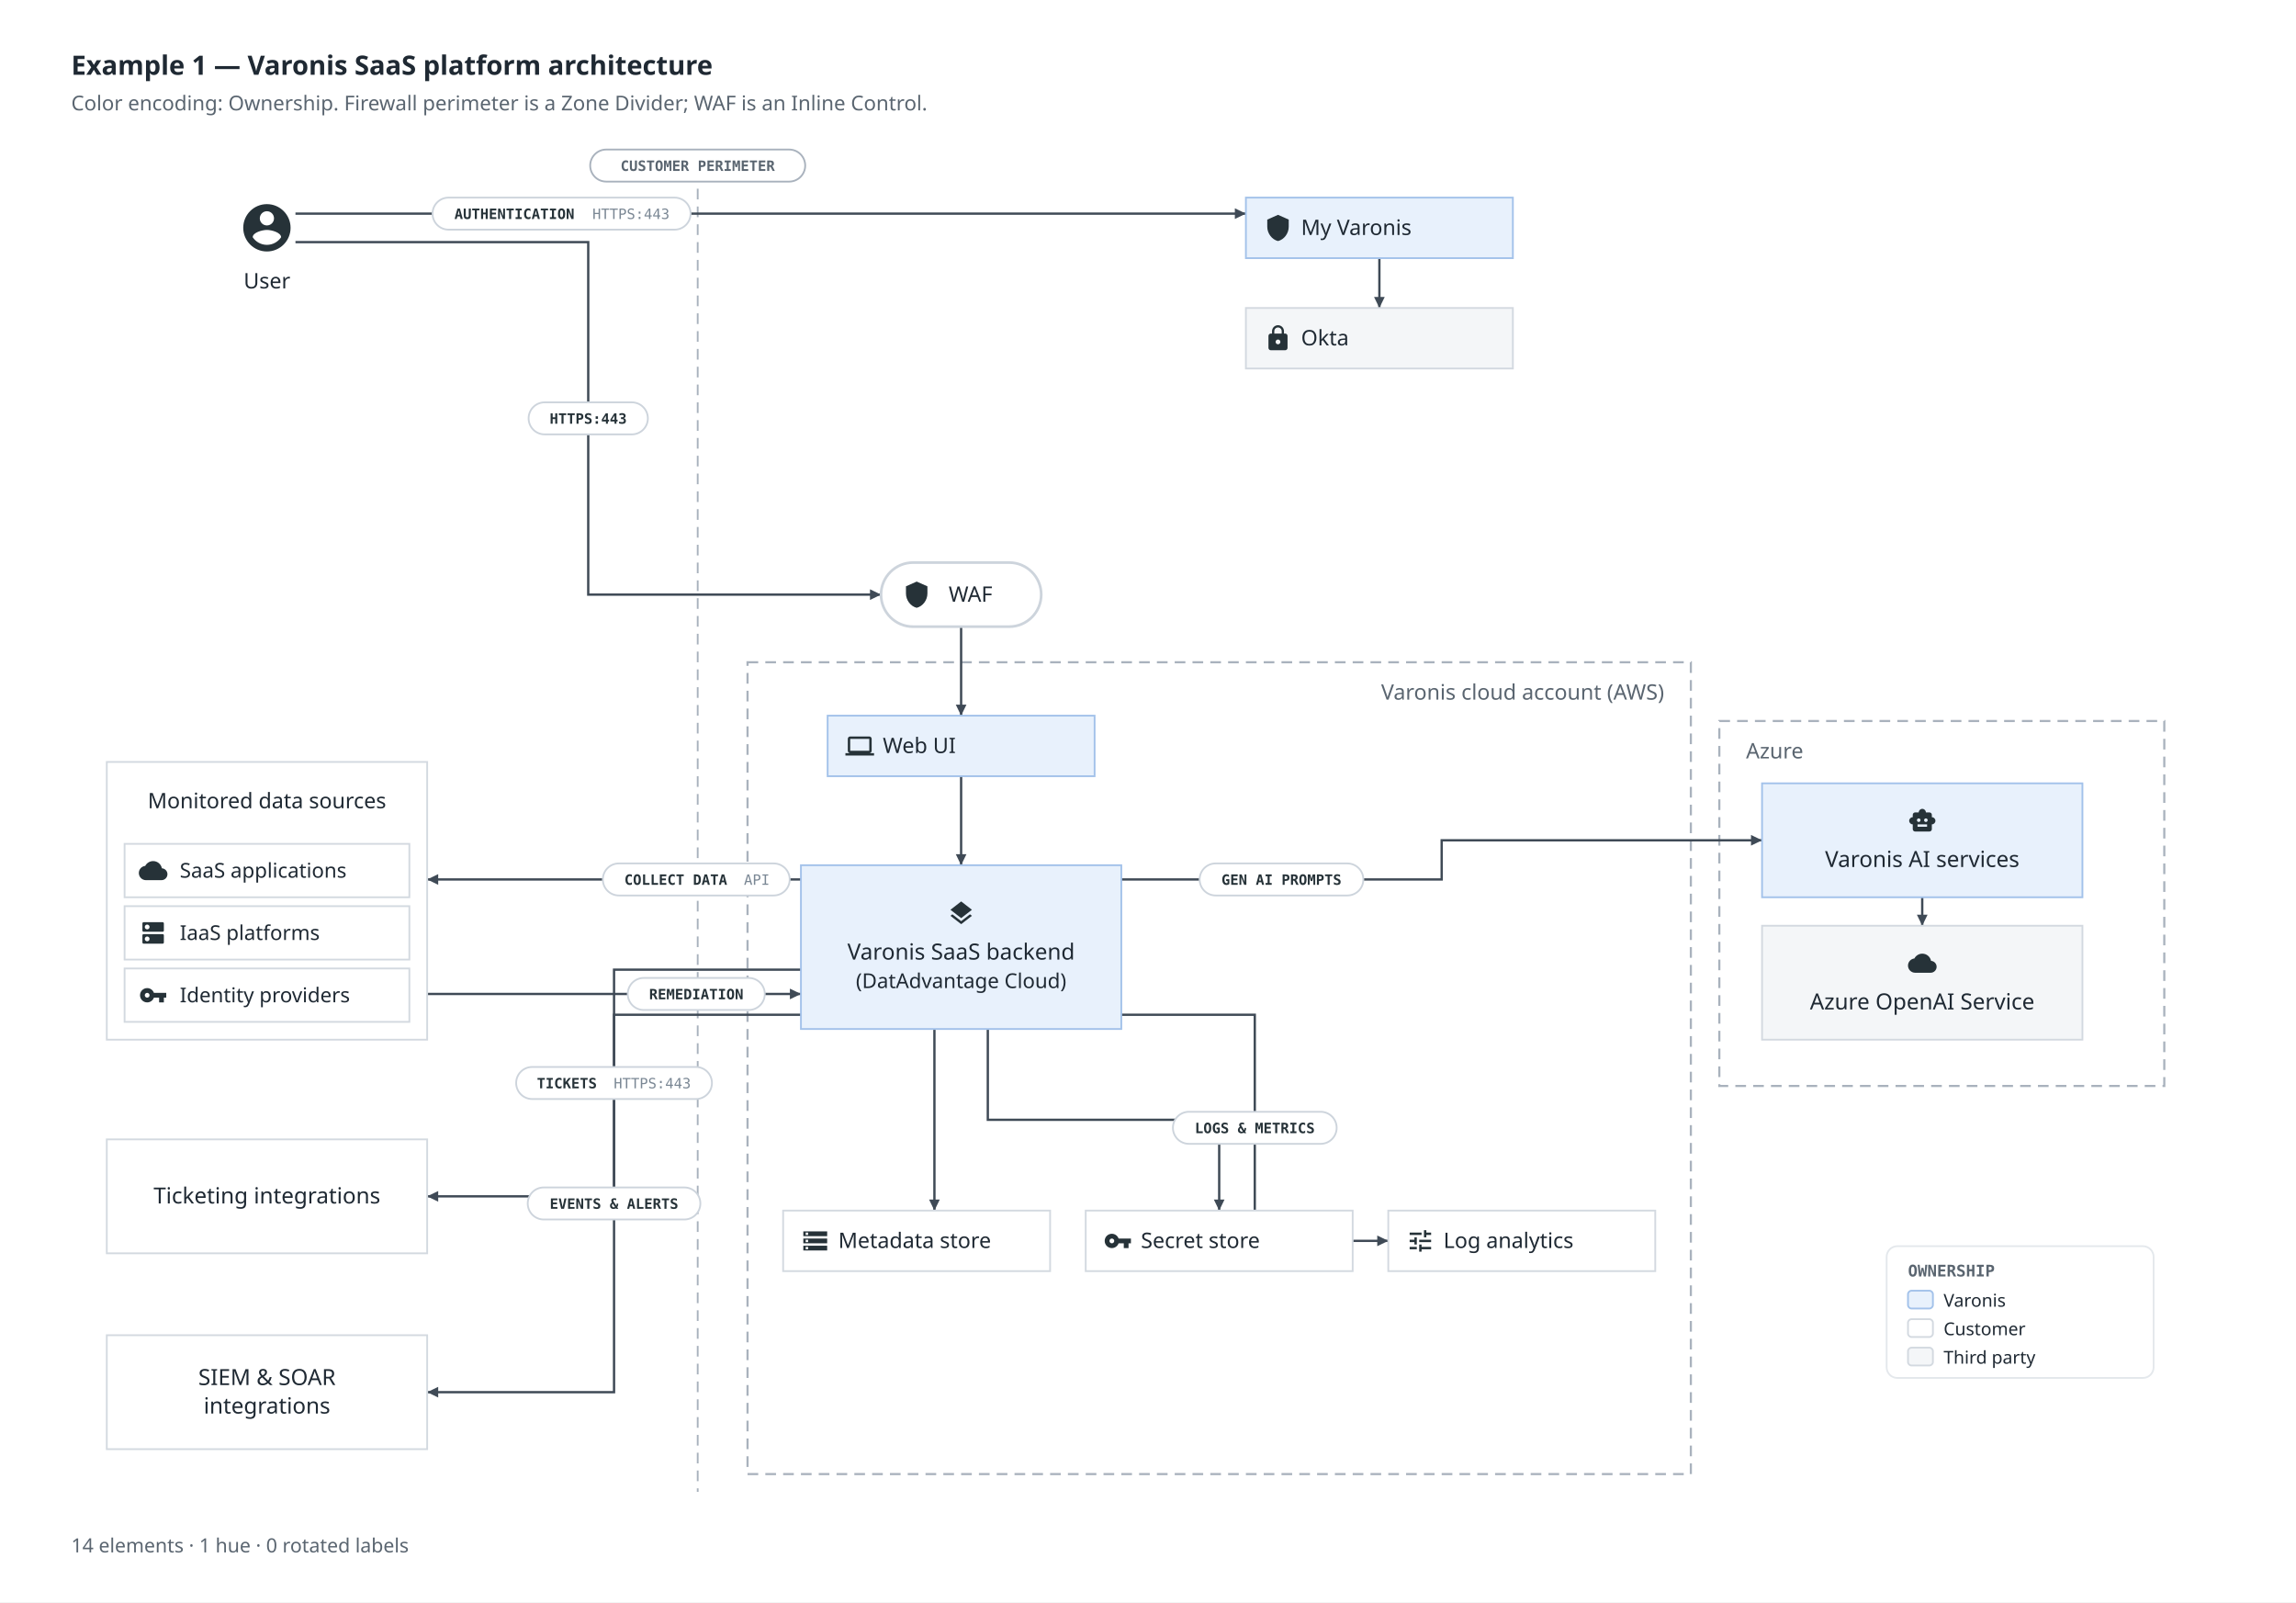
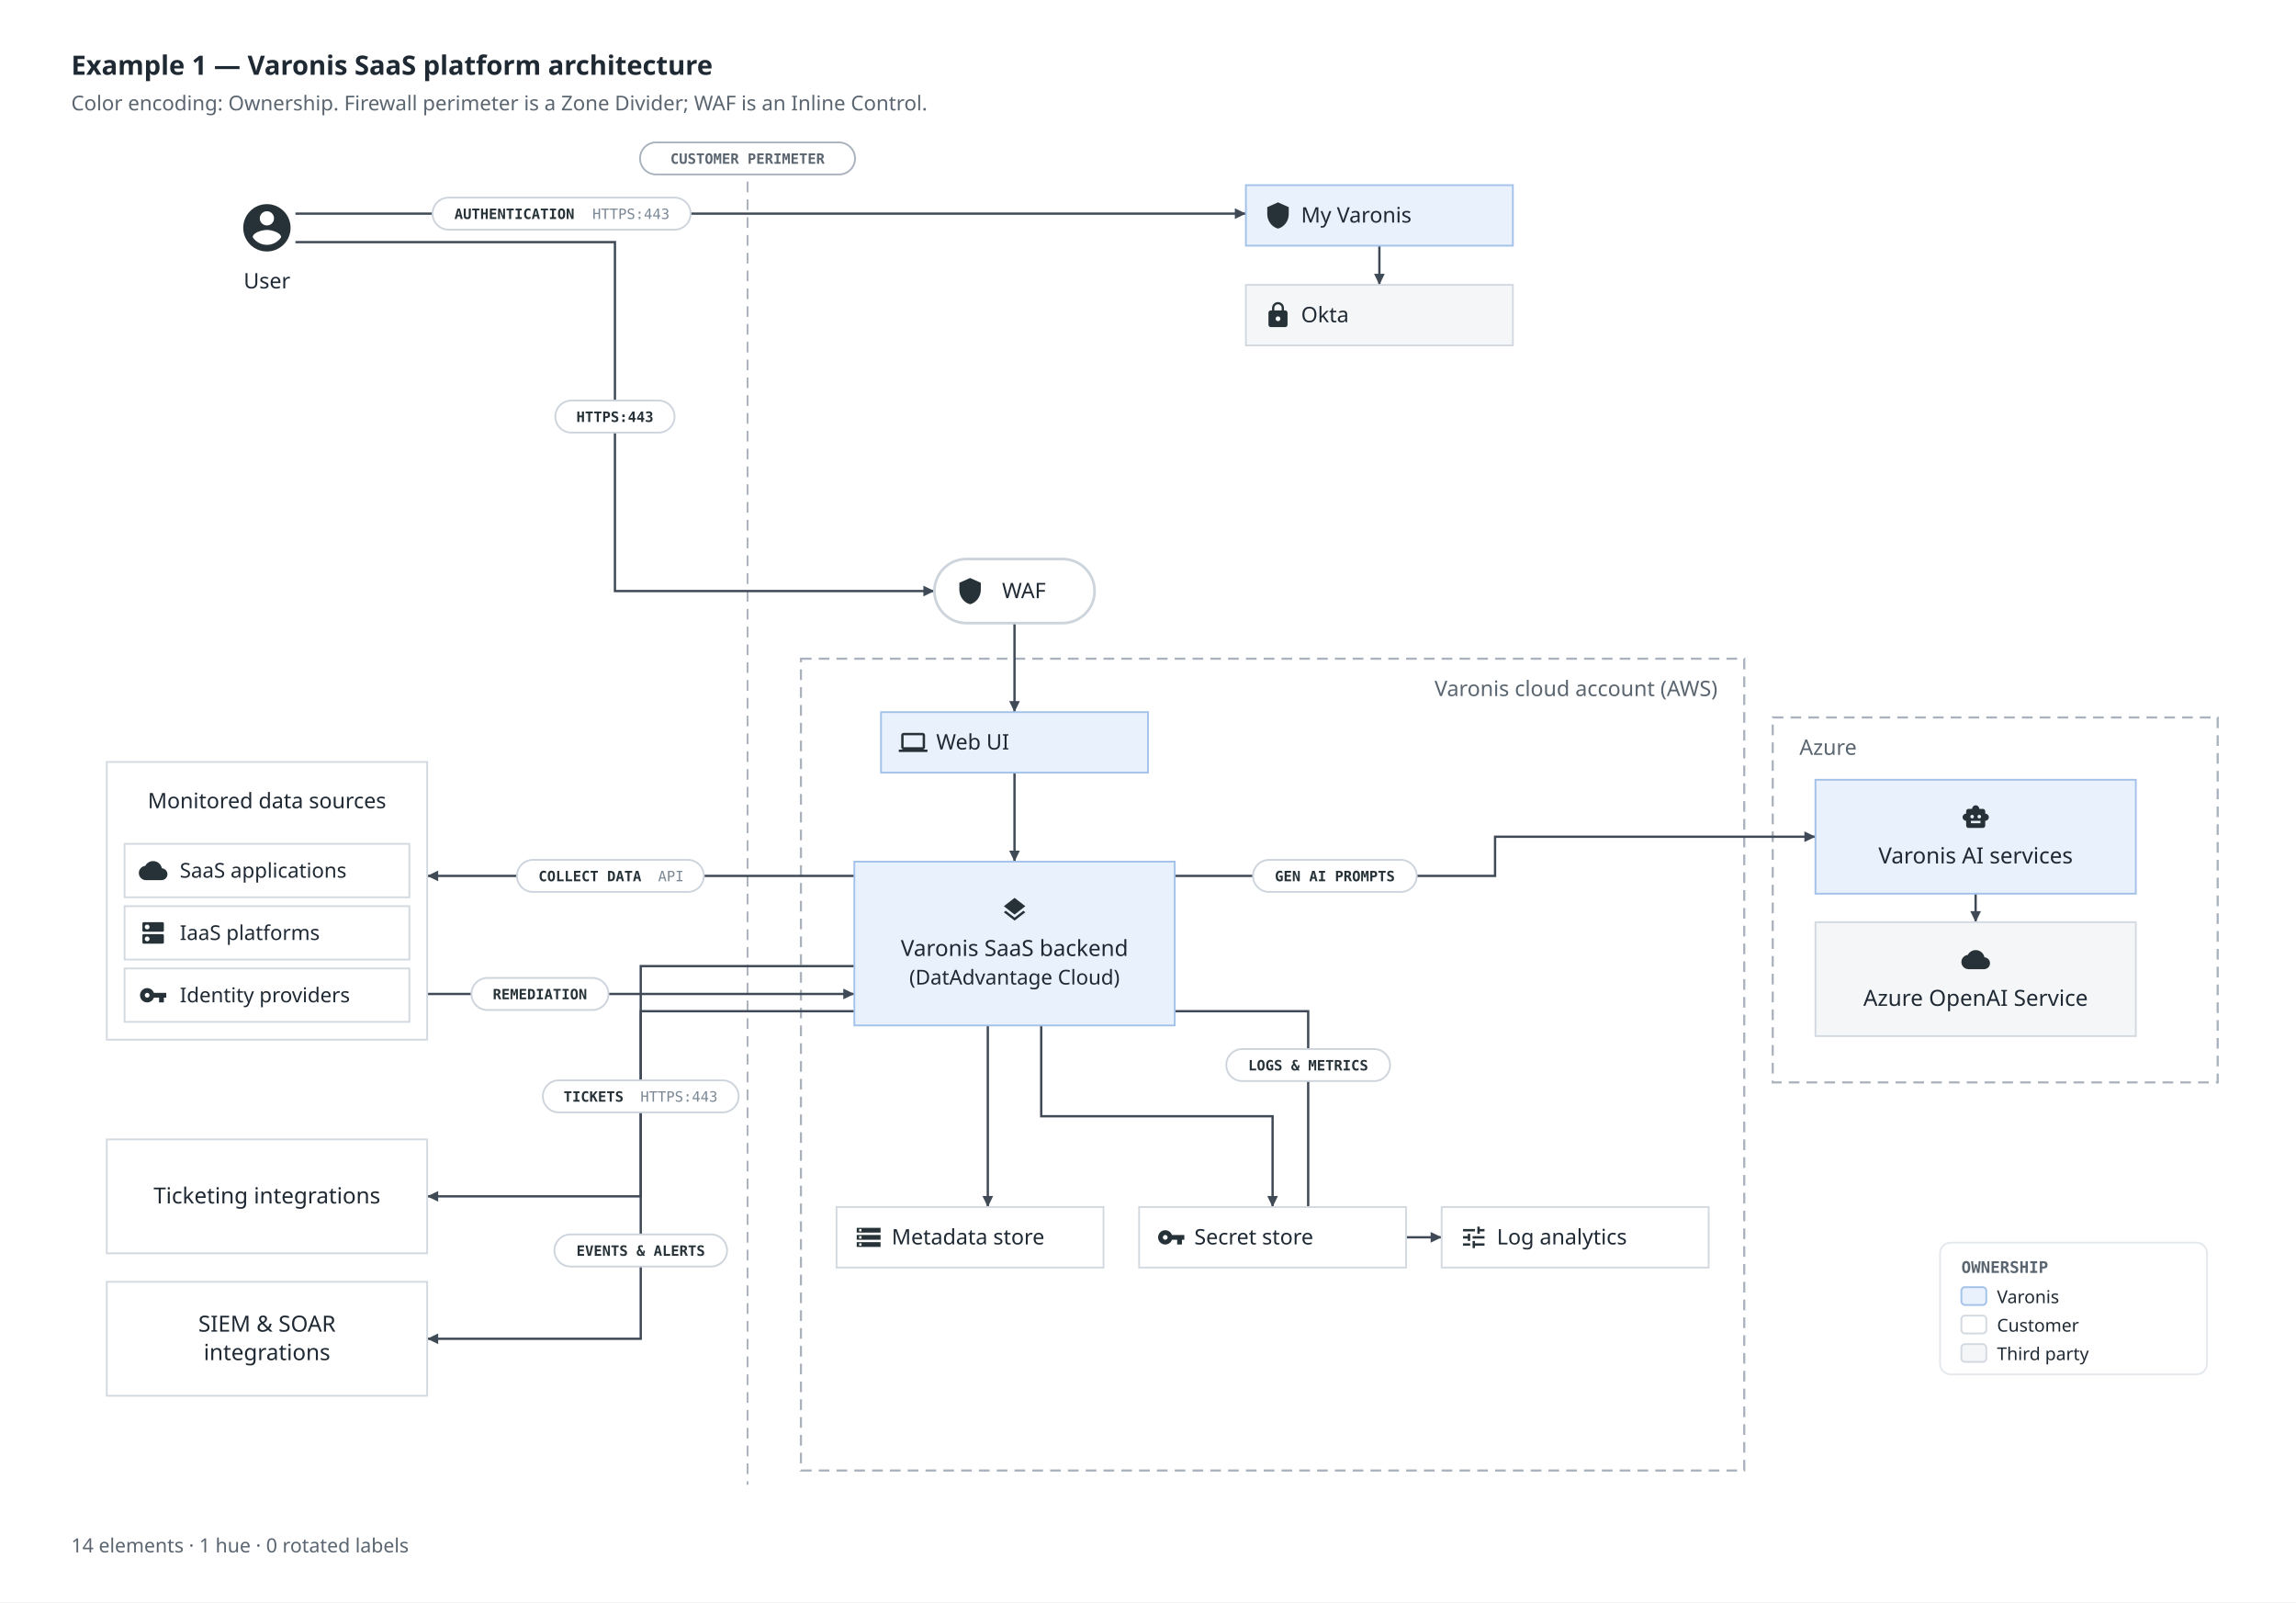
<svg xmlns="http://www.w3.org/2000/svg" width="1290" height="900" viewBox="0 0 1290 900" font-family="'Segoe UI', system-ui, -apple-system, sans-serif">
  <defs>
    <marker id="ar" markerWidth="9" markerHeight="9" refX="6.2" refY="3" orient="auto-start-reverse" markerUnits="userSpaceOnUse">
      <path d="M0,0 L6.2,3 L0,6 Z" fill="#3f4a56" />
    </marker>
    <marker id="ard" markerWidth="9" markerHeight="9" refX="6.2" refY="3" orient="auto-start-reverse" markerUnits="userSpaceOnUse">
      <path d="M0,0 L6.2,3 L0,6 Z" fill="#9aa4b0" />
    </marker>
  </defs>
  <rect width="1290" height="900" fill="#ffffff" />
  <text x="40" y="42" font-size="15" font-weight="600" fill="#1f2933">Example 1 — Varonis SaaS platform architecture</text>
  <text x="40" y="62" font-size="11.5" fill="#5a6570">Color encoding: Ownership. Firewall perimeter is a Zone Divider; WAF is an Inline Control.</text>
-   <rect x="420" y="372" width="530" height="456" fill="none" stroke="#a9b2bd" stroke-width="1.2" stroke-dasharray="6 4" />
-   <rect x="966" y="405" width="250" height="205" fill="none" stroke="#a9b2bd" stroke-width="1.2" stroke-dasharray="6 4" />
-   <line x1="392" y1="106" x2="392" y2="838" stroke="#a9b2bd" stroke-width="1" stroke-dasharray="6 4" />
-   <rect x="331.6" y="84" width="120.8" height="18" rx="9" fill="#ffffff" stroke="#a9b2bd" />
-   <text x="392" y="96" text-anchor="middle" font-size="8" font-weight="700" font-family="ui-monospace,Menlo,Consolas,monospace" fill="#5a6570">CUSTOMER PERIMETER</text>
+   <rect x="450" y="370" width="530" height="456" fill="none" stroke="#a9b2bd" stroke-width="1.2" stroke-dasharray="6 4" />
+   <rect x="996" y="403" width="250" height="205" fill="none" stroke="#a9b2bd" stroke-width="1.2" stroke-dasharray="6 4" />
+   <line x1="420" y1="102" x2="420" y2="834" stroke="#a9b2bd" stroke-width="1" stroke-dasharray="6 4" />
+   <rect x="359.6" y="80" width="120.8" height="18" rx="9" fill="#ffffff" stroke="#a9b2bd" />
+   <text x="420" y="92" text-anchor="middle" font-size="8" font-weight="700" font-family="ui-monospace,Menlo,Consolas,monospace" fill="#5a6570">CUSTOMER PERIMETER</text>
  <path d="M166,120 L700,120" fill="none" stroke="#3f4a56" stroke-width="1.3" marker-end="url(#ar)" />
-   <path d="M775,145 L775,173" fill="none" stroke="#3f4a56" stroke-width="1.3" marker-end="url(#ar)" />
-   <path d="M166,136 L330.5,136 L330.5,334 L495,334" fill="none" stroke="#3f4a56" stroke-width="1.3" marker-end="url(#ar)" />
-   <path d="M540,352 L540,402" fill="none" stroke="#3f4a56" stroke-width="1.3" marker-end="url(#ar)" />
-   <path d="M540,436 L540,486" fill="none" stroke="#3f4a56" stroke-width="1.3" marker-end="url(#ar)" />
-   <path d="M525,578 L525,680" fill="none" stroke="#3f4a56" stroke-width="1.3" marker-end="url(#ar)" />
-   <path d="M555,578 L555,629 L685,629 L685,680" fill="none" stroke="#3f4a56" stroke-width="1.3" marker-end="url(#ar)" />
-   <path d="M630,570 L705,570 L705,697 L780,697" fill="none" stroke="#3f4a56" stroke-width="1.3" marker-end="url(#ar)" />
-   <path d="M450,494 L240,494" fill="none" stroke="#3f4a56" stroke-width="1.3" marker-end="url(#ar)" />
-   <path d="M240,558.32 L450,558.32" fill="none" stroke="#3f4a56" stroke-width="1.3" marker-end="url(#ar)" />
-   <path d="M450,544.67 L345,544.67 L345,672 L240,672" fill="none" stroke="#3f4a56" stroke-width="1.3" marker-end="url(#ar)" />
-   <path d="M450,570 L345,570 L345,782 L240,782" fill="none" stroke="#3f4a56" stroke-width="1.3" marker-end="url(#ar)" />
-   <path d="M630,494 L810,494 L810,472 L990,472" fill="none" stroke="#3f4a56" stroke-width="1.3" marker-end="url(#ar)" />
-   <path d="M1080,504 L1080,520" fill="none" stroke="#3f4a56" stroke-width="1.3" marker-end="url(#ar)" />
-   <rect x="767.6" y="380" width="173.4" height="18" fill="#ffffff" />
-   <text x="935" y="393" text-anchor="end" font-size="12" fill="#5a6570">Varonis cloud account (AWS)</text>
-   <rect x="975" y="413" width="43.56" height="18" fill="#ffffff" />
-   <text x="981" y="426" font-size="12" fill="#5a6570">Azure</text>
+   <path d="M775,138 L775,160" fill="none" stroke="#3f4a56" stroke-width="1.3" marker-end="url(#ar)" />
+   <path d="M166,136 L345.5,136 L345.5,332 L525,332" fill="none" stroke="#3f4a56" stroke-width="1.3" marker-end="url(#ar)" />
+   <path d="M570,350 L570,400" fill="none" stroke="#3f4a56" stroke-width="1.3" marker-end="url(#ar)" />
+   <path d="M570,434 L570,484" fill="none" stroke="#3f4a56" stroke-width="1.3" marker-end="url(#ar)" />
+   <path d="M555,576 L555,678" fill="none" stroke="#3f4a56" stroke-width="1.3" marker-end="url(#ar)" />
+   <path d="M585,576 L585,627 L715,627 L715,678" fill="none" stroke="#3f4a56" stroke-width="1.3" marker-end="url(#ar)" />
+   <path d="M660,568 L735,568 L735,695 L810,695" fill="none" stroke="#3f4a56" stroke-width="1.3" marker-end="url(#ar)" />
+   <path d="M480,492 L240,492" fill="none" stroke="#3f4a56" stroke-width="1.3" marker-end="url(#ar)" />
+   <path d="M240,558.32 L480,558.32" fill="none" stroke="#3f4a56" stroke-width="1.3" marker-end="url(#ar)" />
+   <path d="M480,542.67 L360,542.67 L360,672 L240,672" fill="none" stroke="#3f4a56" stroke-width="1.3" marker-end="url(#ar)" />
+   <path d="M480,568 L360,568 L360,752 L240,752" fill="none" stroke="#3f4a56" stroke-width="1.3" marker-end="url(#ar)" />
+   <path d="M660,492 L840,492 L840,470 L1020,470" fill="none" stroke="#3f4a56" stroke-width="1.3" marker-end="url(#ar)" />
+   <path d="M1110,502 L1110,518" fill="none" stroke="#3f4a56" stroke-width="1.3" marker-end="url(#ar)" />
+   <rect x="797.6" y="378" width="173.4" height="18" fill="#ffffff" />
+   <text x="965" y="391" text-anchor="end" font-size="12" fill="#5a6570">Varonis cloud account (AWS)</text>
+   <rect x="1005" y="411" width="43.56" height="18" fill="#ffffff" />
+   <text x="1011" y="424" font-size="12" fill="#5a6570">Azure</text>
  <g transform="translate(134,112) scale(1.33)">
    <path d="M12 2C6.48 2 2 6.48 2 12s4.48 10 10 10 10-4.48 10-10S17.52 2 12 2zm0 3c1.66 0 3 1.34 3 3s-1.34 3-3 3-3-1.34-3-3 1.34-3 3-3zm0 14.2c-2.5 0-4.71-1.28-6-3.22.03-1.99 4-3.08 6-3.08 1.99 0 5.97 1.09 6 3.08-1.29 1.94-3.5 3.22-6 3.22z" fill="#263238" />
  </g>
  <text x="150" y="162" text-anchor="middle" font-size="12" fill="#1f2933">User</text>
-   <rect x="700" y="111" width="150" height="34" fill="#e8f1fc" stroke="#a3c2ea" />
-   <g transform="translate(710,120) scale(0.67)">
+   <rect x="700" y="104" width="150" height="34" fill="#e8f1fc" stroke="#a3c2ea" />
+   <g transform="translate(710,113) scale(0.67)">
    <path d="M12 1L3 5v6c0 5.55 3.84 10.74 9 12 5.16-1.26 9-6.45 9-12V5l-9-4z" fill="#263238" />
  </g>
-   <text x="731" y="132" font-size="12" fill="#1f2933">My Varonis</text>
-   <rect x="700" y="173" width="150" height="34" fill="#f4f6f8" stroke="#d3d9e0" />
-   <g transform="translate(710,182) scale(0.67)">
+   <text x="731" y="125" font-size="12" fill="#1f2933">My Varonis</text>
+   <rect x="700" y="160" width="150" height="34" fill="#f4f6f8" stroke="#d3d9e0" />
+   <g transform="translate(710,169) scale(0.67)">
    <path d="M18 8h-1V6c0-2.76-2.24-5-5-5S7 3.24 7 6v2H6c-1.1 0-2 .9-2 2v10c0 1.1.9 2 2 2h12c1.1 0 2-.9 2-2V10c0-1.1-.9-2-2-2zm-6 9c-1.1 0-2-.9-2-2s.9-2 2-2 2 .9 2 2-.9 2-2 2zm3.1-9H8.9V6c0-1.71 1.39-3.1 3.1-3.1 1.71 0 3.1 1.39 3.1 3.1v2z" fill="#263238" />
  </g>
-   <text x="731" y="194" font-size="12" fill="#1f2933">Okta</text>
-   <rect x="495" y="316" width="90" height="36" rx="18" fill="#ffffff" stroke="#cdd4dc" stroke-width="1.5" />
-   <g transform="translate(507,326) scale(0.67)">
+   <text x="731" y="181" font-size="12" fill="#1f2933">Okta</text>
+   <rect x="525" y="314" width="90" height="36" rx="18" fill="#ffffff" stroke="#cdd4dc" stroke-width="1.5" />
+   <g transform="translate(537,324) scale(0.67)">
    <path d="M12 1L3 5v6c0 5.55 3.84 10.74 9 12 5.16-1.26 9-6.45 9-12V5l-9-4z" fill="#263238" />
  </g>
-   <text x="533" y="338" font-size="12" fill="#1f2933">WAF</text>
-   <rect x="465" y="402" width="150" height="34" fill="#e8f1fc" stroke="#a3c2ea" />
-   <g transform="translate(475,411) scale(0.67)">
+   <text x="563" y="336" font-size="12" fill="#1f2933">WAF</text>
+   <rect x="495" y="400" width="150" height="34" fill="#e8f1fc" stroke="#a3c2ea" />
+   <g transform="translate(505,409) scale(0.67)">
    <path d="M20 18c1.1 0 2-.9 2-2V6c0-1.1-.9-2-2-2H4c-1.1 0-2 .9-2 2v10c0 1.1.9 2 2 2H0v2h24v-2h-4zM4 6h16v10H4V6z" fill="#263238" />
  </g>
-   <text x="496" y="423" font-size="12" fill="#1f2933">Web UI</text>
-   <rect x="450" y="486" width="180" height="92" fill="#e8f1fc" stroke="#a3c2ea" />
-   <g transform="translate(532,505) scale(0.67)">
+   <text x="526" y="421" font-size="12" fill="#1f2933">Web UI</text>
+   <rect x="480" y="484" width="180" height="92" fill="#e8f1fc" stroke="#a3c2ea" />
+   <g transform="translate(562,503) scale(0.67)">
    <path d="M11.99 18.54l-7.37-5.73L3 14.07l9 7 9-7-1.63-1.27-7.38 5.74zM12 16l7.36-5.73L21 9l-9-7-9 7 1.63 1.27L12 16z" fill="#263238" />
  </g>
-   <text x="540" y="539" text-anchor="middle" font-size="12.5" fill="#1f2933">Varonis SaaS backend</text>
-   <text x="540" y="555" text-anchor="middle" font-size="11.5" fill="#1f2933">(DatAdvantage Cloud)</text>
-   <rect x="440" y="680" width="150" height="34" fill="#ffffff" stroke="#d3d9e0" />
-   <g transform="translate(450,689) scale(0.67)">
+   <text x="570" y="537" text-anchor="middle" font-size="12.5" fill="#1f2933">Varonis SaaS backend</text>
+   <text x="570" y="553" text-anchor="middle" font-size="11.5" fill="#1f2933">(DatAdvantage Cloud)</text>
+   <rect x="470" y="678" width="150" height="34" fill="#ffffff" stroke="#d3d9e0" />
+   <g transform="translate(480,687) scale(0.67)">
    <path d="M2 20h20v-4H2v4zm2-3h2v2H4v-2zM2 4v4h20V4H2zm4 3H4V5h2v2zm-4 7h20v-4H2v4zm2-3h2v2H4v-2z" fill="#263238" />
  </g>
-   <text x="471" y="701" font-size="12" fill="#1f2933">Metadata store</text>
-   <rect x="610" y="680" width="150" height="34" fill="#ffffff" stroke="#d3d9e0" />
-   <g transform="translate(620,689) scale(0.67)">
+   <text x="501" y="699" font-size="12" fill="#1f2933">Metadata store</text>
+   <rect x="640" y="678" width="150" height="34" fill="#ffffff" stroke="#d3d9e0" />
+   <g transform="translate(650,687) scale(0.67)">
    <path d="M12.65 10C11.83 7.67 9.61 6 7 6c-3.31 0-6 2.69-6 6s2.69 6 6 6c2.61 0 4.83-1.67 5.65-4H17v4h4v-4h2v-4H12.65zM7 14c-1.1 0-2-.9-2-2s.9-2 2-2 2 .9 2 2-.9 2-2 2z" fill="#263238" />
  </g>
-   <text x="641" y="701" font-size="12" fill="#1f2933">Secret store</text>
-   <rect x="780" y="680" width="150" height="34" fill="#ffffff" stroke="#d3d9e0" />
-   <g transform="translate(790,689) scale(0.67)">
+   <text x="671" y="699" font-size="12" fill="#1f2933">Secret store</text>
+   <rect x="810" y="678" width="150" height="34" fill="#ffffff" stroke="#d3d9e0" />
+   <g transform="translate(820,687) scale(0.67)">
    <path d="M3 17v2h6v-2H3zM3 5v2h10V5H3zm10 16v-2h8v-2h-8v-2h-2v6h2zM7 9v2H3v2h4v2h2V9H7zm14 4v-2H11v2h10zm-6-4h2V7h4V5h-4V3h-2v6z" fill="#263238" />
  </g>
-   <text x="811" y="701" font-size="12" fill="#1f2933">Log analytics</text>
+   <text x="841" y="699" font-size="12" fill="#1f2933">Log analytics</text>
  <rect x="60" y="428" width="180" height="156" fill="#ffffff" stroke="#d3d9e0" />
  <text x="150" y="454" text-anchor="middle" font-size="12" fill="#1f2933">Monitored data sources</text>
  <rect x="70" y="474" width="160" height="30" fill="#ffffff" stroke="#d3d9e0" />
  <g transform="translate(78,481) scale(0.67)">
    <path d="M19.35 10.04C18.67 6.59 15.64 4 12 4 9.11 4 6.6 5.64 5.35 8.04 2.34 8.36 0 10.91 0 14c0 3.31 2.69 6 6 6h13c2.76 0 5-2.24 5-5 0-2.64-2.05-4.78-4.65-4.96z" fill="#263238" />
  </g>
  <text x="101" y="493" font-size="11.5" fill="#1f2933">SaaS applications</text>
  <rect x="70" y="509" width="160" height="30" fill="#ffffff" stroke="#d3d9e0" />
  <g transform="translate(78,516) scale(0.67)">
    <path d="M20 13H4c-.55 0-1 .45-1 1v6c0 .55.45 1 1 1h16c.55 0 1-.45 1-1v-6c0-.55-.45-1-1-1zM7 19c-1.1 0-2-.9-2-2s.9-2 2-2 2 .9 2 2-.9 2-2 2zM20 3H4c-.55 0-1 .45-1 1v6c0 .55.45 1 1 1h16c.55 0 1-.45 1-1V4c0-.55-.45-1-1-1zM7 9c-1.1 0-2-.9-2-2s.9-2 2-2 2 .9 2 2-.9 2-2 2z" fill="#263238" />
  </g>
  <text x="101" y="528" font-size="11.5" fill="#1f2933">IaaS platforms</text>
  <rect x="70" y="544" width="160" height="30" fill="#ffffff" stroke="#d3d9e0" />
  <g transform="translate(78,551) scale(0.67)">
    <path d="M12.65 10C11.83 7.67 9.61 6 7 6c-3.31 0-6 2.69-6 6s2.69 6 6 6c2.61 0 4.83-1.67 5.65-4H17v4h4v-4h2v-4H12.65zM7 14c-1.1 0-2-.9-2-2s.9-2 2-2 2 .9 2 2-.9 2-2 2z" fill="#263238" />
  </g>
  <text x="101" y="563" font-size="11.5" fill="#1f2933">Identity providers</text>
  <rect x="60" y="640" width="180" height="64" fill="#ffffff" stroke="#d3d9e0" />
  <text x="150" y="676" text-anchor="middle" font-size="12.5" fill="#1f2933">Ticketing integrations</text>
-   <rect x="60" y="750" width="180" height="64" fill="#ffffff" stroke="#d3d9e0" />
-   <text x="150" y="778" text-anchor="middle" font-size="12.5" fill="#1f2933">SIEM &amp; SOAR</text>
-   <text x="150" y="794" text-anchor="middle" font-size="12.5" fill="#1f2933">integrations</text>
-   <rect x="990" y="440" width="180" height="64" fill="#e8f1fc" stroke="#a3c2ea" />
-   <g transform="translate(1072,453) scale(0.67)">
+   <rect x="60" y="720" width="180" height="64" fill="#ffffff" stroke="#d3d9e0" />
+   <text x="150" y="748" text-anchor="middle" font-size="12.5" fill="#1f2933">SIEM &amp; SOAR</text>
+   <text x="150" y="764" text-anchor="middle" font-size="12.5" fill="#1f2933">integrations</text>
+   <rect x="1020" y="438" width="180" height="64" fill="#e8f1fc" stroke="#a3c2ea" />
+   <g transform="translate(1102,451) scale(0.67)">
    <path d="M20 9V7c0-1.1-.9-2-2-2h-3c0-1.66-1.34-3-3-3S9 3.34 9 5H6c-1.1 0-2 .9-2 2v2c-1.66 0-3 1.34-3 3s1.34 3 3 3v4c0 1.1.9 2 2 2h12c1.1 0 2-.9 2-2v-4c1.66 0 3-1.34 3-3s-1.34-3-3-3zM7.5 11.5c0-.83.67-1.5 1.5-1.5s1.5.67 1.5 1.5S9.83 13 9 13s-1.5-.67-1.5-1.5zM16 17H8v-2h8v2zm-1-4c-.83 0-1.5-.67-1.5-1.5S14.17 10 15 10s1.5.67 1.5 1.5S15.83 13 15 13z" fill="#263238" />
  </g>
-   <text x="1080" y="487" text-anchor="middle" font-size="12.5" fill="#1f2933">Varonis AI services</text>
-   <rect x="990" y="520" width="180" height="64" fill="#f4f6f8" stroke="#d3d9e0" />
-   <g transform="translate(1072,533) scale(0.67)">
+   <text x="1110" y="485" text-anchor="middle" font-size="12.5" fill="#1f2933">Varonis AI services</text>
+   <rect x="1020" y="518" width="180" height="64" fill="#f4f6f8" stroke="#d3d9e0" />
+   <g transform="translate(1102,531) scale(0.67)">
    <path d="M19.35 10.04C18.67 6.59 15.64 4 12 4 9.11 4 6.6 5.64 5.35 8.04 2.34 8.36 0 10.91 0 14c0 3.31 2.69 6 6 6h13c2.76 0 5-2.24 5-5 0-2.64-2.05-4.78-4.65-4.96z" fill="#263238" />
  </g>
-   <text x="1080" y="567" text-anchor="middle" font-size="12.5" fill="#1f2933">Azure OpenAI Service</text>
+   <text x="1110" y="565" text-anchor="middle" font-size="12.5" fill="#1f2933">Azure OpenAI Service</text>
  <rect x="243.02" y="111" width="145" height="18" rx="9" fill="#ffffff" stroke="#cdd4dc" />
  <text x="289.02" y="123" font-size="8" font-family="ui-monospace,Menlo,Consolas,monospace" text-anchor="middle" font-weight="700" fill="#263238">AUTHENTICATION</text>
  <text x="354.52" y="123" font-size="8" font-family="ui-monospace,Menlo,Consolas,monospace" text-anchor="middle" fill="#7a8794">HTTPS:443</text>
-   <rect x="297" y="226" width="67" height="18" rx="9" fill="#ffffff" stroke="#cdd4dc" />
-   <text x="330.5" y="238" font-size="8" font-family="ui-monospace,Menlo,Consolas,monospace" text-anchor="middle" font-weight="700" fill="#263238">HTTPS:443</text>
-   <rect x="659" y="624.5" width="92" height="18" rx="9" fill="#ffffff" stroke="#cdd4dc" />
-   <text x="705" y="636.5" font-size="8" font-family="ui-monospace,Menlo,Consolas,monospace" text-anchor="middle" font-weight="700" fill="#263238">LOGS &amp; METRICS</text>
-   <rect x="338.7" y="485" width="105" height="18" rx="9" fill="#ffffff" stroke="#cdd4dc" />
-   <text x="379.7" y="497" font-size="8" font-family="ui-monospace,Menlo,Consolas,monospace" text-anchor="middle" font-weight="700" fill="#263238">COLLECT DATA</text>
-   <text x="425.2" y="497" font-size="8" font-family="ui-monospace,Menlo,Consolas,monospace" text-anchor="middle" fill="#7a8794">API</text>
-   <rect x="352.7" y="549.32" width="77" height="18" rx="9" fill="#ffffff" stroke="#cdd4dc" />
-   <text x="391.2" y="561.32" font-size="8" font-family="ui-monospace,Menlo,Consolas,monospace" text-anchor="middle" font-weight="700" fill="#263238">REMEDIATION</text>
-   <rect x="290" y="599.33" width="110" height="18" rx="9" fill="#ffffff" stroke="#cdd4dc" />
-   <text x="318.5" y="611.33" font-size="8" font-family="ui-monospace,Menlo,Consolas,monospace" text-anchor="middle" font-weight="700" fill="#263238">TICKETS</text>
-   <text x="366.5" y="611.33" font-size="8" font-family="ui-monospace,Menlo,Consolas,monospace" text-anchor="middle" fill="#7a8794">HTTPS:443</text>
-   <rect x="296.5" y="667" width="97" height="18" rx="9" fill="#ffffff" stroke="#cdd4dc" />
-   <text x="345" y="679" font-size="8" font-family="ui-monospace,Menlo,Consolas,monospace" text-anchor="middle" font-weight="700" fill="#263238">EVENTS &amp; ALERTS</text>
-   <rect x="674" y="485" width="92" height="18" rx="9" fill="#ffffff" stroke="#cdd4dc" />
-   <text x="720" y="497" font-size="8" font-family="ui-monospace,Menlo,Consolas,monospace" text-anchor="middle" font-weight="700" fill="#263238">GEN AI PROMPTS</text>
-   <rect x="1060" y="700" width="150" height="74" rx="6" fill="#ffffff" stroke="#e4e8ec" />
-   <text x="1072" y="717" font-size="9" font-weight="700" font-family="ui-monospace,Menlo,Consolas,monospace" fill="#5a6570">OWNERSHIP</text>
-   <rect x="1072" y="725" width="14" height="10" rx="2" fill="#e8f1fc" stroke="#a3c2ea" />
-   <text x="1092" y="734" font-size="10" fill="#1f2933">Varonis</text>
-   <rect x="1072" y="741" width="14" height="10" rx="2" fill="#ffffff" stroke="#d3d9e0" />
-   <text x="1092" y="750" font-size="10" fill="#1f2933">Customer</text>
-   <rect x="1072" y="757" width="14" height="10" rx="2" fill="#f4f6f8" stroke="#d3d9e0" />
-   <text x="1092" y="766" font-size="10" fill="#1f2933">Third party</text>
+   <rect x="312" y="225" width="67" height="18" rx="9" fill="#ffffff" stroke="#cdd4dc" />
+   <text x="345.5" y="237" font-size="8" font-family="ui-monospace,Menlo,Consolas,monospace" text-anchor="middle" font-weight="700" fill="#263238">HTTPS:443</text>
+   <rect x="689" y="589.26" width="92" height="18" rx="9" fill="#ffffff" stroke="#cdd4dc" />
+   <text x="735" y="601.26" font-size="8" font-family="ui-monospace,Menlo,Consolas,monospace" text-anchor="middle" font-weight="700" fill="#263238">LOGS &amp; METRICS</text>
+   <rect x="290.46" y="483" width="105" height="18" rx="9" fill="#ffffff" stroke="#cdd4dc" />
+   <text x="331.46" y="495" font-size="8" font-family="ui-monospace,Menlo,Consolas,monospace" text-anchor="middle" font-weight="700" fill="#263238">COLLECT DATA</text>
+   <text x="376.96" y="495" font-size="8" font-family="ui-monospace,Menlo,Consolas,monospace" text-anchor="middle" fill="#7a8794">API</text>
+   <rect x="264.86" y="549.32" width="77" height="18" rx="9" fill="#ffffff" stroke="#cdd4dc" />
+   <text x="303.36" y="561.32" font-size="8" font-family="ui-monospace,Menlo,Consolas,monospace" text-anchor="middle" font-weight="700" fill="#263238">REMEDIATION</text>
+   <rect x="305" y="606.83" width="110" height="18" rx="9" fill="#ffffff" stroke="#cdd4dc" />
+   <text x="333.5" y="618.83" font-size="8" font-family="ui-monospace,Menlo,Consolas,monospace" text-anchor="middle" font-weight="700" fill="#263238">TICKETS</text>
+   <text x="381.5" y="618.83" font-size="8" font-family="ui-monospace,Menlo,Consolas,monospace" text-anchor="middle" fill="#7a8794">HTTPS:443</text>
+   <rect x="311.5" y="693.4" width="97" height="18" rx="9" fill="#ffffff" stroke="#cdd4dc" />
+   <text x="360" y="705.4" font-size="8" font-family="ui-monospace,Menlo,Consolas,monospace" text-anchor="middle" font-weight="700" fill="#263238">EVENTS &amp; ALERTS</text>
+   <rect x="704" y="483" width="92" height="18" rx="9" fill="#ffffff" stroke="#cdd4dc" />
+   <text x="750" y="495" font-size="8" font-family="ui-monospace,Menlo,Consolas,monospace" text-anchor="middle" font-weight="700" fill="#263238">GEN AI PROMPTS</text>
+   <rect x="1090" y="698" width="150" height="74" rx="6" fill="#ffffff" stroke="#e4e8ec" />
+   <text x="1102" y="715" font-size="9" font-weight="700" font-family="ui-monospace,Menlo,Consolas,monospace" fill="#5a6570">OWNERSHIP</text>
+   <rect x="1102" y="723" width="14" height="10" rx="2" fill="#e8f1fc" stroke="#a3c2ea" />
+   <text x="1122" y="732" font-size="10" fill="#1f2933">Varonis</text>
+   <rect x="1102" y="739" width="14" height="10" rx="2" fill="#ffffff" stroke="#d3d9e0" />
+   <text x="1122" y="748" font-size="10" fill="#1f2933">Customer</text>
+   <rect x="1102" y="755" width="14" height="10" rx="2" fill="#f4f6f8" stroke="#d3d9e0" />
+   <text x="1122" y="764" font-size="10" fill="#1f2933">Third party</text>
  <text x="40" y="872" font-size="11" fill="#5a6570">14 elements · 1 hue · 0 rotated labels</text>
</svg>
